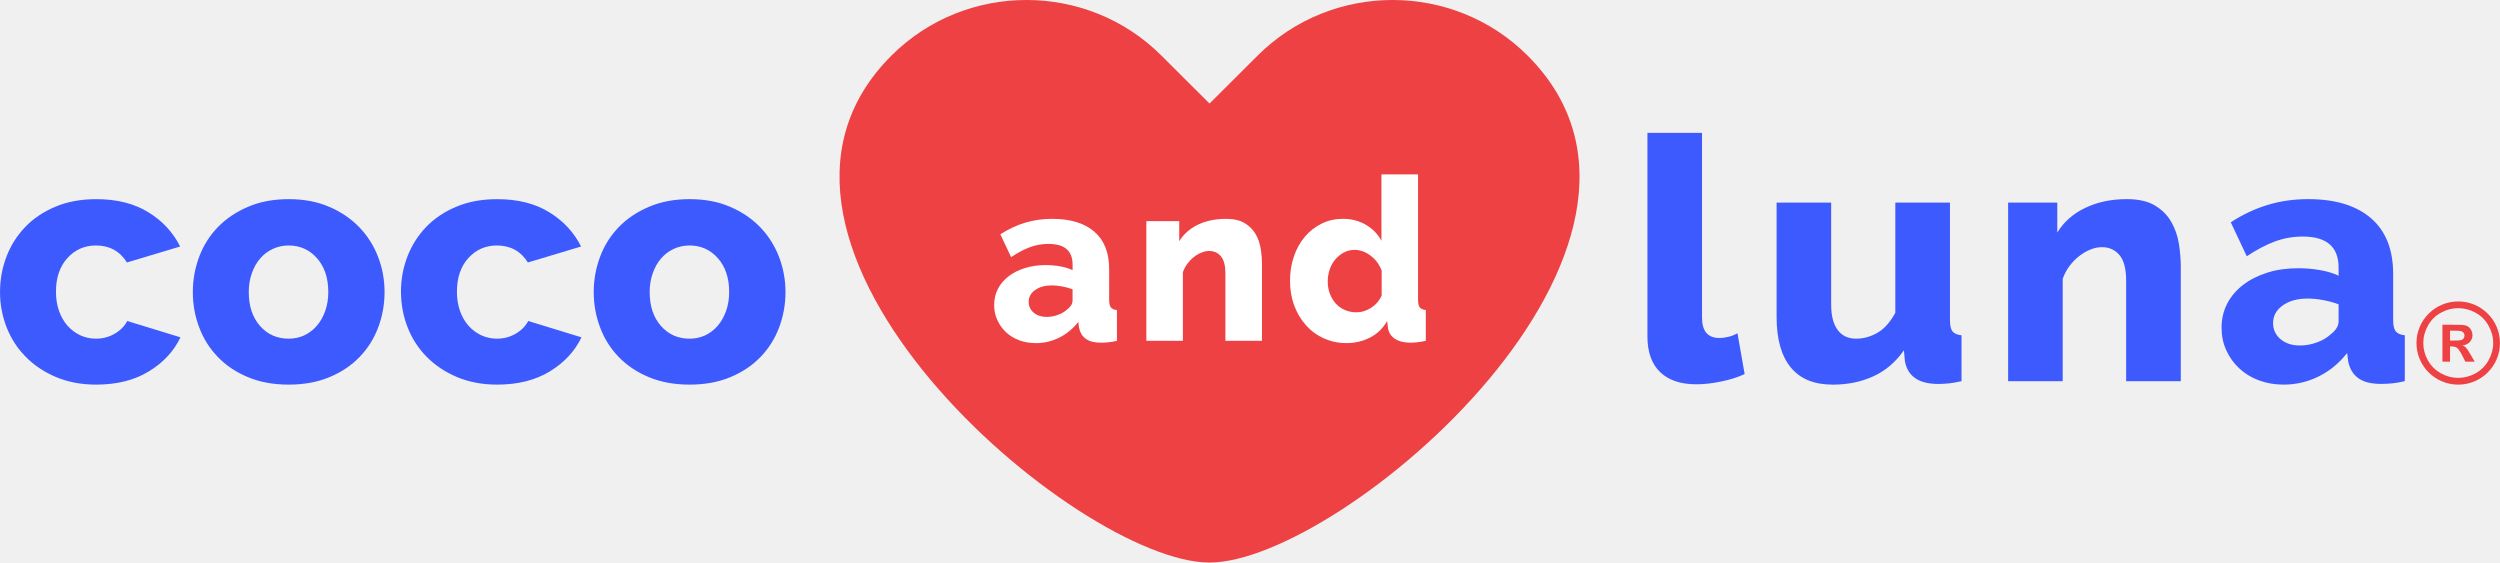
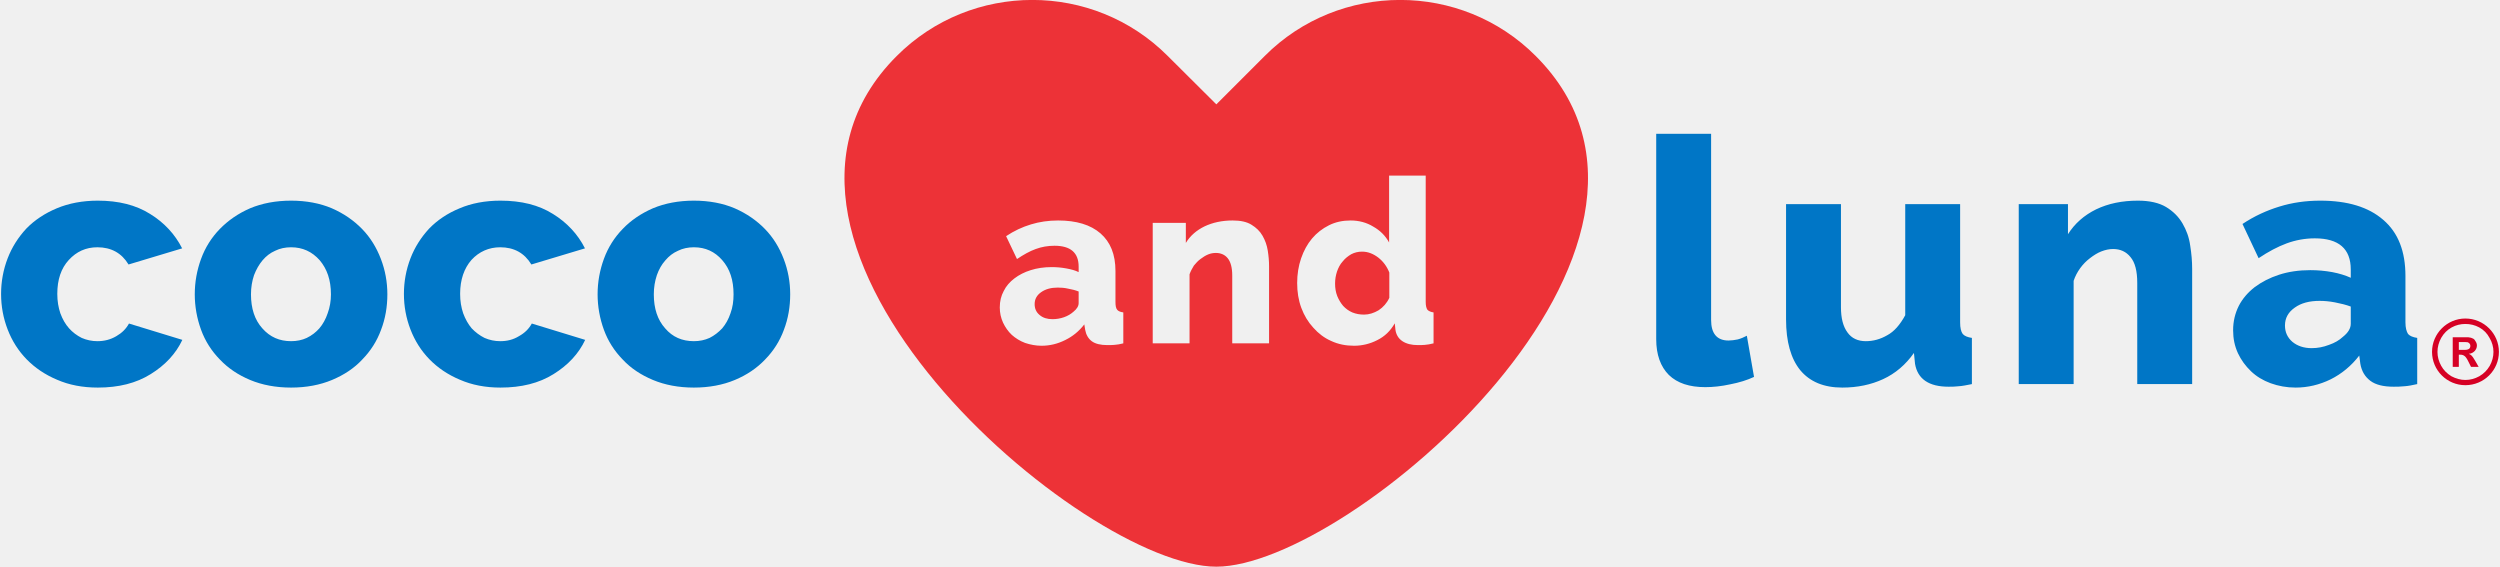
- <svg xmlns="http://www.w3.org/2000/svg" viewBox="0 0 1309.84 294.75" style="shape-rendering:geometricPrecision; text-rendering:geometricPrecision; image-rendering:optimizeQuality; fill-rule:evenodd; clip-rule:evenodd" version="1.1" height="6.531mm" width="29.024mm" xml:space="preserve">
+ <svg xmlns="http://www.w3.org/2000/svg" xml:space="preserve" width="1200px" height="272px" version="1.1" style="shape-rendering:geometricPrecision; text-rendering:geometricPrecision; image-rendering:optimizeQuality; fill-rule:evenodd; clip-rule:evenodd" viewBox="0 0 114.65 26.01">
  <defs>
    <style type="text/css">
   
-     .fil1 {fill:#EE4144}
-     .fil0 {fill:white}
-     .fil2 {fill:#3D5AFF;fill-rule:nonzero}
+     .fil0 {fill:#D60024}
+     .fil1 {fill:#ED3237}
+     .fil2 {fill:#0076C6;fill-rule:nonzero}
   
  </style>
  </defs>
  <g id="Camada_x0020_1">
-     <g id="_2565540917312">
-       <rect height="129.96" width="264.11" y="73.14" x="497.46" class="fil0" />
+     <g id="_2178575552992">
+       <path class="fil0" d="M112.81 16.06l0.11 0c0.16,0 0.26,0 0.3,-0.02 0.04,-0.01 0.07,-0.03 0.09,-0.06 0.02,-0.03 0.03,-0.06 0.03,-0.1 0,-0.04 -0.01,-0.07 -0.03,-0.1 -0.02,-0.03 -0.05,-0.05 -0.09,-0.07 -0.04,-0.01 -0.14,-0.01 -0.3,-0.01l-0.11 0 0 0.36zm-0.28 0.78l0 -1.36 0.28 0c0.26,0 0.4,0 0.43,0 0.1,0.01 0.17,0.03 0.22,0.06 0.05,0.02 0.09,0.07 0.12,0.13 0.04,0.06 0.06,0.12 0.06,0.19 0,0.1 -0.04,0.18 -0.1,0.25 -0.07,0.07 -0.15,0.12 -0.27,0.13 0.04,0.02 0.07,0.04 0.09,0.05 0.03,0.02 0.06,0.06 0.1,0.11 0.01,0.01 0.04,0.07 0.1,0.16l0.16 0.28 -0.35 0 -0.11 -0.22c-0.07,-0.15 -0.14,-0.25 -0.19,-0.28 -0.05,-0.04 -0.11,-0.06 -0.19,-0.06l-0.07 0 0 0.56 -0.28 0 0 0zm0.58 -1.97c0.22,0 0.44,0.05 0.64,0.16 0.2,0.11 0.36,0.27 0.47,0.48 0.12,0.2 0.18,0.42 0.18,0.64 0,0.23 -0.06,0.44 -0.17,0.64 -0.12,0.2 -0.27,0.36 -0.48,0.48 -0.2,0.11 -0.41,0.17 -0.64,0.17 -0.22,0 -0.43,-0.06 -0.64,-0.17 -0.2,-0.12 -0.36,-0.28 -0.47,-0.48 -0.11,-0.2 -0.17,-0.41 -0.17,-0.64 0,-0.22 0.06,-0.44 0.17,-0.64 0.12,-0.21 0.28,-0.37 0.48,-0.48 0.2,-0.11 0.41,-0.16 0.63,-0.16zm0 -0.25c-0.84,0 -1.53,0.69 -1.53,1.53 0,0.85 0.69,1.53 1.53,1.53 0.85,0 1.54,-0.68 1.54,-1.53 0,-0.84 -0.69,-1.53 -1.54,-1.53z" />
      <g>
+         <path class="fil1" d="M53.55 2.57l2.23 2.22 2.22 -2.22c3.42,-3.43 9.02,-3.43 12.44,0 8.69,8.69 -8.56,23.44 -14.66,23.44 -6.1,0 -23.36,-14.75 -14.67,-23.44 3.43,-3.43 9.02,-3.43 12.44,0zm-5.79 13.3c-0.27,0 -0.52,-0.05 -0.76,-0.13 -0.24,-0.09 -0.44,-0.22 -0.61,-0.37 -0.17,-0.16 -0.3,-0.35 -0.4,-0.56 -0.1,-0.22 -0.15,-0.45 -0.15,-0.7 0,-0.28 0.06,-0.53 0.18,-0.75 0.11,-0.23 0.28,-0.42 0.49,-0.58 0.21,-0.16 0.46,-0.29 0.75,-0.38 0.28,-0.09 0.61,-0.14 0.96,-0.14 0.23,0 0.45,0.02 0.67,0.06 0.22,0.04 0.41,0.09 0.57,0.17l0 -0.25c0,-0.64 -0.37,-0.96 -1.11,-0.96 -0.3,0 -0.59,0.05 -0.86,0.15 -0.28,0.1 -0.56,0.26 -0.86,0.46l-0.5 -1.05c0.36,-0.24 0.74,-0.42 1.14,-0.54 0.39,-0.12 0.81,-0.18 1.25,-0.18 0.84,0 1.49,0.2 1.94,0.59 0.46,0.4 0.69,0.97 0.69,1.73l0 1.42c0,0.17 0.02,0.29 0.08,0.36 0.05,0.06 0.14,0.1 0.28,0.12l0 1.42c-0.15,0.04 -0.28,0.06 -0.41,0.07 -0.11,0.01 -0.22,0.01 -0.32,0.01 -0.32,0 -0.56,-0.06 -0.72,-0.18 -0.16,-0.12 -0.26,-0.3 -0.3,-0.52l-0.04 -0.25c-0.24,0.31 -0.53,0.55 -0.88,0.72 -0.34,0.17 -0.7,0.26 -1.08,0.26zm0.5 -1.22c0.18,0 0.36,-0.03 0.53,-0.09 0.17,-0.06 0.32,-0.15 0.43,-0.25 0.16,-0.13 0.24,-0.26 0.24,-0.4l0 -0.53c-0.15,-0.06 -0.31,-0.1 -0.48,-0.13 -0.17,-0.04 -0.33,-0.05 -0.48,-0.05 -0.31,0 -0.56,0.07 -0.76,0.21 -0.2,0.14 -0.3,0.32 -0.3,0.55 0,0.2 0.07,0.37 0.23,0.5 0.15,0.13 0.35,0.19 0.59,0.19zm9.94 1.11l-1.69 0 0 -3.11c0,-0.36 -0.07,-0.63 -0.21,-0.8 -0.13,-0.16 -0.32,-0.24 -0.54,-0.24 -0.12,0 -0.24,0.02 -0.36,0.07 -0.12,0.05 -0.23,0.12 -0.35,0.21 -0.11,0.08 -0.21,0.19 -0.3,0.3 -0.08,0.13 -0.15,0.26 -0.2,0.4l0 3.17 -1.69 0 0 -5.53 1.52 0 0 0.92c0.2,-0.33 0.49,-0.58 0.86,-0.76 0.38,-0.18 0.81,-0.27 1.29,-0.27 0.36,0 0.65,0.06 0.87,0.2 0.21,0.13 0.38,0.29 0.5,0.5 0.12,0.21 0.2,0.43 0.24,0.68 0.04,0.25 0.06,0.49 0.06,0.72l0 3.54zm3.9 0.11c-0.38,0 -0.73,-0.07 -1.05,-0.22 -0.32,-0.14 -0.59,-0.35 -0.82,-0.61 -0.24,-0.26 -0.42,-0.56 -0.55,-0.91 -0.13,-0.35 -0.19,-0.73 -0.19,-1.14 0,-0.4 0.06,-0.78 0.18,-1.13 0.12,-0.35 0.29,-0.66 0.5,-0.91 0.22,-0.26 0.48,-0.46 0.78,-0.61 0.3,-0.15 0.63,-0.22 0.99,-0.22 0.38,0 0.73,0.09 1.04,0.28 0.32,0.18 0.56,0.42 0.73,0.73l0 -3.07 1.68 0 0 5.8c0,0.17 0.03,0.29 0.08,0.36 0.06,0.06 0.15,0.1 0.28,0.12l0 1.42c-0.15,0.04 -0.29,0.06 -0.4,0.07 -0.11,0.01 -0.22,0.01 -0.32,0.01 -0.29,0 -0.53,-0.06 -0.71,-0.18 -0.18,-0.12 -0.29,-0.3 -0.32,-0.53l-0.03 -0.29c-0.2,0.35 -0.46,0.6 -0.8,0.77 -0.33,0.17 -0.69,0.26 -1.07,0.26zm0.46 -1.43c0.23,0 0.45,-0.07 0.67,-0.2 0.21,-0.14 0.38,-0.33 0.49,-0.57l0 -1.16c-0.11,-0.28 -0.28,-0.51 -0.51,-0.69 -0.24,-0.18 -0.48,-0.27 -0.74,-0.27 -0.18,0 -0.35,0.04 -0.5,0.12 -0.15,0.09 -0.28,0.19 -0.39,0.33 -0.12,0.13 -0.2,0.29 -0.26,0.46 -0.06,0.18 -0.09,0.36 -0.09,0.56 0,0.2 0.03,0.39 0.1,0.57 0.07,0.17 0.16,0.32 0.27,0.45 0.12,0.13 0.26,0.23 0.42,0.3 0.17,0.07 0.35,0.1 0.54,0.1z" />
        <g>
-           <g>
-             <path d="M710.73 163.64c2.64,0 5.17,-0.79 7.61,-2.34 2.44,-1.54 4.29,-3.66 5.57,-6.37l0 -13.14c-1.18,-3.2 -3.13,-5.8 -5.79,-7.83 -2.68,-2.01 -5.46,-3.04 -8.34,-3.04 -2.06,0 -3.98,0.45 -5.68,1.38 -1.71,0.9 -3.2,2.13 -4.5,3.63 -1.28,1.52 -2.25,3.25 -2.92,5.25 -0.67,1.99 -1.03,4.09 -1.03,6.34 0,2.3 0.39,4.45 1.14,6.44 0.77,1.99 1.8,3.71 3.11,5.12 1.31,1.44 2.92,2.57 4.8,3.37 1.88,0.8 3.9,1.19 6.04,1.19zm-5.14 16.13c-4.31,0 -8.28,-0.81 -11.92,-2.48 -3.64,-1.6 -6.77,-3.89 -9.39,-6.86 -2.66,-2.92 -4.7,-6.39 -6.19,-10.32 -1.46,-3.94 -2.21,-8.26 -2.21,-12.97 0,-4.53 0.68,-8.8 2.04,-12.77 1.35,-3.97 3.26,-7.42 5.75,-10.33 2.46,-2.93 5.4,-5.21 8.8,-6.88 3.39,-1.68 7.12,-2.51 11.19,-2.51 4.38,0 8.36,1.03 11.92,3.09 3.56,2.09 6.3,4.87 8.21,8.39l0 -34.77 19.18 0 0 65.7c0,1.92 0.28,3.24 0.9,4 0.58,0.75 1.63,1.22 3.17,1.39l0 16.12c-1.76,0.39 -3.28,0.67 -4.58,0.77 -1.27,0.14 -2.46,0.2 -3.57,0.2 -3.36,0 -6.06,-0.71 -8.16,-2.11 -2.06,-1.39 -3.26,-3.4 -3.58,-6.01l-0.37 -3.23c-2.23,3.91 -5.23,6.79 -9.04,8.71 -3.79,1.92 -7.83,2.87 -12.15,2.87zm-44.4 -1.2l-19.16 0 0 -35.24c0,-4.15 -0.77,-7.16 -2.34,-9.02 -1.56,-1.88 -3.61,-2.81 -6.17,-2.81 -1.35,0 -2.7,0.29 -4.05,0.86 -1.37,0.52 -2.7,1.31 -3.95,2.31 -1.3,1 -2.42,2.18 -3.43,3.52 -0.99,1.35 -1.76,2.83 -2.34,4.43l0 35.96 -19.14 0 0 -62.72 17.23 0 0 10.51c2.33,-3.74 5.61,-6.63 9.82,-8.65 4.23,-2.02 9.11,-3.05 14.62,-3.05 4.07,0 7.35,0.71 9.82,2.22 2.48,1.48 4.38,3.4 5.75,5.74 1.35,2.34 2.25,4.9 2.68,7.69 0.45,2.79 0.66,5.5 0.66,8.14l0 40.13zm-112.91 -12.52c2.09,0 4.11,-0.36 6.06,-1.1 1.97,-0.7 3.58,-1.67 4.85,-2.85 1.84,-1.44 2.76,-2.97 2.76,-4.55l0 -5.99c-1.67,-0.61 -3.51,-1.12 -5.46,-1.48 -1.95,-0.38 -3.77,-0.55 -5.45,-0.55 -3.51,0 -6.39,0.8 -8.66,2.41 -2.28,1.58 -3.43,3.66 -3.43,6.2 0,2.32 0.88,4.21 2.65,5.69 1.74,1.44 3.99,2.22 6.69,2.22zm-5.62 13.72c-3.11,0 -6,-0.5 -8.68,-1.49 -2.68,-1.02 -4.96,-2.4 -6.87,-4.2 -1.91,-1.8 -3.43,-3.87 -4.55,-6.31 -1.13,-2.46 -1.69,-5.1 -1.69,-7.97 0,-3.09 0.65,-5.9 1.99,-8.48 1.31,-2.53 3.17,-4.73 5.57,-6.56 2.4,-1.83 5.23,-3.27 8.51,-4.29 3.26,-1.03 6.9,-1.58 10.89,-1.58 2.64,0 5.19,0.23 7.67,0.67 2.47,0.45 4.63,1.09 6.47,1.99l0 -2.88c0,-7.25 -4.2,-10.87 -12.58,-10.87 -3.43,0 -6.71,0.57 -9.82,1.73 -3.1,1.16 -6.39,2.89 -9.82,5.2l-5.63 -11.96c4.14,-2.69 8.48,-4.71 12.93,-6.08 4.49,-1.34 9.22,-2.03 14.27,-2.03 9.48,0 16.86,2.25 22.02,6.7 5.19,4.46 7.78,11 7.78,19.59l0 16.12c0,1.92 0.32,3.24 0.9,4 0.6,0.75 1.67,1.22 3.18,1.39l0 16.12c-1.68,0.39 -3.2,0.67 -4.55,0.77 -1.36,0.14 -2.6,0.2 -3.71,0.2 -3.6,0 -6.32,-0.71 -8.16,-2.11 -1.84,-1.39 -2.98,-3.35 -3.47,-5.91l-0.36 -2.86c-2.79,3.57 -6.12,6.32 -10.01,8.25 -3.86,1.92 -7.97,2.87 -12.26,2.87l-0.02 0zm65.78 -150.71l25.27 25.19 25.27 -25.19c38.88,-38.75 102.46,-38.75 141.32,0 98.76,98.51 -97.27,265.65 -166.59,265.69 -69.26,0 -265.36,-167.17 -166.59,-265.69 38.88,-38.75 102.46,-38.75 141.32,0z" class="fil1" />
-             <path d="M340.38 153.03c0,7.37 1.97,13.27 5.9,17.75 3.94,4.46 8.94,6.67 15.01,6.67 2.98,0 5.72,-0.61 8.23,-1.76 2.49,-1.22 4.67,-2.86 6.52,-5.01 1.84,-2.13 3.3,-4.73 4.37,-7.74 1.07,-3.04 1.62,-6.31 1.62,-9.9 0,-7.37 -1.97,-13.27 -5.89,-17.73 -3.94,-4.45 -8.89,-6.69 -14.85,-6.69 -2.98,0 -5.75,0.58 -8.32,1.8 -2.55,1.18 -4.76,2.83 -6.6,4.99 -1.85,2.12 -3.32,4.72 -4.39,7.77 -1.07,3.01 -1.61,6.3 -1.61,9.87zm20.92 48.49c-7.98,0 -15.11,-1.29 -21.35,-3.92 -6.26,-2.59 -11.55,-6.15 -15.84,-10.61 -4.3,-4.46 -7.54,-9.61 -9.73,-15.51 -2.21,-5.88 -3.32,-12.05 -3.32,-18.45 0,-6.41 1.11,-12.56 3.32,-18.45 2.19,-5.88 5.43,-11.05 9.73,-15.52 4.29,-4.44 9.58,-8.02 15.84,-10.68 6.24,-2.69 13.36,-4.04 21.35,-4.04 7.99,0 15.07,1.35 21.28,4.04 6.21,2.65 11.43,6.24 15.73,10.68 4.29,4.47 7.57,9.64 9.84,15.52 2.25,5.89 3.39,12.04 3.39,18.45 0,6.41 -1.11,12.57 -3.3,18.45 -2.21,5.9 -5.45,11.05 -9.74,15.51 -4.29,4.46 -9.58,8.02 -15.82,10.61 -6.26,2.63 -13.39,3.92 -21.37,3.92zm-151.24 -48.68c0,-6.4 1.12,-12.56 3.39,-18.43 2.27,-5.9 5.56,-11.07 9.82,-15.51 4.3,-4.46 9.58,-8 15.84,-10.61 6.25,-2.63 13.39,-3.94 21.35,-3.94 10.85,0 19.96,2.31 27.35,6.89 7.39,4.55 12.93,10.54 16.63,17.92l-27.87 8.36c-3.71,-5.92 -9.13,-8.9 -16.27,-8.9 -5.96,0 -10.92,2.21 -14.93,6.59 -3.98,4.4 -5.98,10.29 -5.98,17.64 0,3.69 0.55,7.05 1.62,10.09 1.07,3.01 2.55,5.61 4.46,7.74 1.91,2.15 4.14,3.8 6.71,5.01 2.57,1.16 5.27,1.76 8.13,1.76 3.57,0 6.85,-0.87 9.82,-2.57 2.98,-1.73 5.19,-3.96 6.62,-6.69l27.89 8.55c-3.45,7.25 -8.97,13.21 -16.53,17.83 -7.57,4.63 -16.77,6.95 -27.63,6.95 -7.85,0 -14.92,-1.35 -21.18,-4.02 -6.26,-2.66 -11.55,-6.24 -15.91,-10.7 -4.36,-4.45 -7.65,-9.62 -9.92,-15.49 -2.27,-5.89 -3.39,-12.05 -3.39,-18.48zm-79.74 0.19c0,7.37 1.96,13.27 5.9,17.75 3.94,4.46 8.94,6.67 15.01,6.67 2.98,0 5.72,-0.61 8.23,-1.76 2.5,-1.22 4.68,-2.86 6.53,-5.01 1.85,-2.13 3.31,-4.73 4.39,-7.74 1.07,-3.04 1.61,-6.31 1.61,-9.9 0,-7.37 -1.97,-13.27 -5.9,-17.73 -3.94,-4.45 -8.89,-6.69 -14.85,-6.69 -2.98,0 -5.74,0.58 -8.3,1.8 -2.57,1.18 -4.78,2.83 -6.62,4.99 -1.84,2.12 -3.32,4.72 -4.39,7.77 -1.07,3.01 -1.61,6.3 -1.61,9.87zm20.92 48.49c-7.98,0 -15.11,-1.29 -21.35,-3.92 -6.26,-2.59 -11.53,-6.15 -15.82,-10.61 -4.29,-4.46 -7.55,-9.61 -9.74,-15.51 -2.22,-5.88 -3.32,-12.05 -3.32,-18.45 0,-6.41 1.11,-12.56 3.32,-18.45 2.19,-5.88 5.45,-11.05 9.74,-15.52 4.3,-4.44 9.56,-8.02 15.82,-10.68 6.24,-2.69 13.37,-4.04 21.35,-4.04 7.98,0 15.07,1.35 21.28,4.04 6.2,2.65 11.43,6.24 15.72,10.68 4.29,4.47 7.58,9.64 9.84,15.52 2.27,5.89 3.39,12.04 3.39,18.45 0,6.41 -1.1,12.57 -3.3,18.45 -2.21,5.9 -5.45,11.05 -9.74,15.51 -4.29,4.46 -9.56,8.02 -15.82,10.61 -6.26,2.63 -13.39,3.92 -21.37,3.92zm-151.24 -48.68c0,-6.4 1.14,-12.56 3.39,-18.43 2.27,-5.9 5.55,-11.07 9.84,-15.51 4.29,-4.46 9.56,-8 15.82,-10.61 6.26,-2.63 13.36,-3.94 21.36,-3.94 10.84,0 19.97,2.31 27.35,6.89 7.39,4.55 12.92,10.54 16.61,17.92l-27.88 8.36c-3.69,-5.92 -9.13,-8.9 -16.27,-8.9 -5.96,0 -10.94,2.21 -14.92,6.59 -3.99,4.4 -6,10.29 -6,17.64 0,3.69 0.54,7.05 1.61,10.09 1.07,3.01 2.57,5.61 4.46,7.74 1.91,2.15 4.14,3.8 6.71,5.01 2.56,1.16 5.28,1.76 8.13,1.76 3.58,0 6.86,-0.87 9.82,-2.57 3,-1.73 5.19,-3.96 6.62,-6.69l27.89 8.55c-3.45,7.25 -8.96,13.21 -16.53,17.83 -7.55,4.63 -16.78,6.95 -27.63,6.95 -7.85,0 -14.92,-1.35 -21.18,-4.02 -6.24,-2.66 -11.55,-6.24 -15.89,-10.7 -4.35,-4.45 -7.67,-9.62 -9.94,-15.49 -2.27,-5.89 -3.39,-12.05 -3.39,-18.48z" class="fil2" />
-             <path d="M1204.91 181.02c3.11,0 6.11,-0.52 9.02,-1.61 2.94,-1.07 5.36,-2.48 7.25,-4.26 2.76,-2.15 4.11,-4.4 4.11,-6.78l0 -8.93c-2.49,-0.93 -5.19,-1.67 -8.13,-2.22 -2.91,-0.54 -5.63,-0.79 -8.12,-0.79 -5.27,0 -9.58,1.19 -12.97,3.57 -3.39,2.37 -5.1,5.47 -5.1,9.27 0,3.43 1.31,6.26 3.94,8.47 2.62,2.18 5.96,3.28 10.01,3.28zm-8.39 20.5c-4.65,0 -8.98,-0.74 -12.98,-2.22 -3.99,-1.51 -7.4,-3.56 -10.25,-6.25 -2.89,-2.66 -5.14,-5.8 -6.81,-9.43 -1.68,-3.65 -2.51,-7.6 -2.51,-11.89 0,-4.62 0.98,-8.85 2.97,-12.66 1.95,-3.78 4.74,-7.04 8.3,-9.78 3.56,-2.75 7.82,-4.89 12.69,-6.44 4.87,-1.56 10.33,-2.3 16.27,-2.3 3.94,0 7.74,0.32 11.44,0.99 3.71,0.64 6.92,1.61 9.65,2.92l0 -4.27c0,-10.83 -6.24,-16.25 -18.77,-16.25 -5.12,0 -10.01,0.89 -14.66,2.59 -4.65,1.73 -9.52,4.31 -14.68,7.75l-8.38 -17.81c6.18,-4.04 12.63,-7.08 19.3,-9.09 6.67,-2.03 13.76,-3.05 21.26,-3.05 14.19,0 25.16,3.33 32.9,10 7.74,6.67 11.62,16.4 11.62,29.25l0 24.05c0,2.87 0.45,4.85 1.35,5.96 0.88,1.14 2.46,1.82 4.75,2.08l0 24.04c-2.51,0.6 -4.76,0.99 -6.81,1.18 -2.02,0.17 -3.88,0.26 -5.55,0.26 -5.36,0 -9.41,-1.03 -12.14,-3.11 -2.76,-2.08 -4.46,-5.03 -5.19,-8.84l-0.52 -4.26c-4.16,5.35 -9.15,9.45 -14.94,12.31 -5.75,2.85 -11.86,4.27 -18.31,4.27zm-53.91 -1.79l-28.63 0 0 -52.59c0,-6.2 -1.14,-10.66 -3.47,-13.46 -2.32,-2.77 -5.4,-4.18 -9.2,-4.18 -2.04,0 -4.05,0.42 -6.09,1.25 -2.03,0.83 -3.98,1.99 -5.89,3.47 -1.91,1.48 -3.6,3.23 -5.1,5.25 -1.5,2.02 -2.64,4.23 -3.49,6.6l0 53.65 -28.6 0 0 -93.58 25.76 0 0 15.69c3.45,-5.6 8.32,-9.91 14.66,-12.91 6.31,-3.05 13.57,-4.59 21.79,-4.59 6.07,0 10.97,1.12 14.66,3.31 3.69,2.2 6.56,5.05 8.57,8.55 2.04,3.52 3.37,7.35 4.03,11.5 0.65,4.17 1,8.2 1,12.12l0 59.9zm-182.47 1.79c-9.64,0 -16.95,-2.99 -21.89,-9.01 -4.93,-6 -7.42,-14.81 -7.42,-26.47l0 -59.9 28.6 0 0 53.65c0,5.7 1.15,10.08 3.41,13.1 2.25,3.05 5.47,4.56 9.65,4.56 3.8,0 7.5,-1 11.06,-3.02 3.6,-2.03 6.75,-5.53 9.49,-10.54l0 -57.74 28.63 0 0 61.5c0,2.87 0.43,4.85 1.33,5.96 0.88,1.14 2.48,1.82 4.73,2.08l0 24.04c-2.74,0.6 -5.06,0.99 -6.95,1.18 -1.93,0.17 -3.66,0.26 -5.21,0.26 -10.21,0 -16.08,-3.98 -17.51,-11.95l-0.52 -5.67c-4.3,6.16 -9.64,10.71 -16.01,13.62 -6.37,2.92 -13.49,4.37 -21.37,4.37zm-96.98 -131.92l28.6 0 0 96.79c0,7.14 3.04,10.7 9.11,10.7 1.42,0 3,-0.19 4.74,-0.61 1.73,-0.42 3.3,-1.06 4.73,-1.89l3.75 21.4c-3.57,1.67 -7.67,2.97 -12.32,3.91 -4.65,0.97 -9,1.45 -13.05,1.45 -8.23,0 -14.55,-2.15 -18.95,-6.43 -4.4,-4.28 -6.61,-10.46 -6.61,-18.54l0 -106.78z" class="fil2" />
-             <path d="M1283.67 178.45l1.58 0c2.29,0 3.69,-0.08 4.26,-0.26 0.54,-0.16 0.96,-0.45 1.3,-0.9 0.3,-0.42 0.45,-0.9 0.45,-1.48 0,-0.51 -0.15,-1 -0.45,-1.41 -0.32,-0.42 -0.75,-0.71 -1.31,-0.9 -0.6,-0.17 -1.99,-0.26 -4.24,-0.26l-1.58 0 0 5.21zm-3.98 11.05l0 -19.35 3.94 0c3.67,0 5.78,0.02 6.21,0.06 1.29,0.09 2.31,0.35 3.03,0.75 0.71,0.4 1.34,1.02 1.82,1.86 0.47,0.83 0.74,1.76 0.74,2.76 0,1.41 -0.45,2.6 -1.37,3.59 -0.92,0.99 -2.19,1.61 -3.84,1.85 0.58,0.21 1.03,0.47 1.35,0.71 0.32,0.27 0.77,0.76 1.31,1.5 0.15,0.19 0.62,0.96 1.45,2.35l2.27 3.91 -4.89 0 -1.59 -3.15c-1.11,-2.12 -2,-3.45 -2.7,-4.01 -0.74,-0.54 -1.63,-0.79 -2.72,-0.79l-1.02 0 0 7.95 -3.98 0zm8.27 -28.04c3.15,0 6.16,0.76 9.05,2.37 2.88,1.54 5.13,3.78 6.8,6.72 1.63,2.92 2.48,5.97 2.48,9.17 0,3.18 -0.83,6.21 -2.44,9.1 -1.62,2.89 -3.86,5.12 -6.75,6.76 -2.9,1.6 -5.96,2.41 -9.14,2.41 -3.17,0 -6.22,-0.8 -9.12,-2.41 -2.88,-1.64 -5.13,-3.87 -6.76,-6.76 -1.62,-2.89 -2.41,-5.92 -2.41,-9.1 0,-3.2 0.82,-6.25 2.47,-9.17 1.65,-2.94 3.92,-5.18 6.81,-6.72 2.87,-1.61 5.89,-2.37 9.02,-2.37zm0 -3.52c-12.08,0 -21.86,9.75 -21.86,21.79 0,12.05 9.78,21.8 21.86,21.8 12.09,0 21.87,-9.74 21.87,-21.8 0,-12.04 -9.79,-21.79 -21.87,-21.79z" class="fil1" />
-           </g>
+           <path class="fil2" d="M0 13.49c0,-0.56 0.1,-1.11 0.3,-1.63 0.2,-0.52 0.49,-0.97 0.86,-1.37 0.38,-0.39 0.85,-0.7 1.4,-0.93 0.55,-0.23 1.18,-0.35 1.88,-0.35 0.95,0 1.75,0.2 2.4,0.61 0.65,0.4 1.14,0.93 1.47,1.58l-2.46 0.74c-0.32,-0.53 -0.8,-0.79 -1.43,-0.79 -0.53,0 -0.96,0.2 -1.31,0.58 -0.36,0.39 -0.53,0.91 -0.53,1.56 0,0.33 0.05,0.62 0.14,0.89 0.1,0.27 0.23,0.5 0.4,0.69 0.16,0.18 0.36,0.33 0.58,0.44 0.23,0.1 0.47,0.15 0.72,0.15 0.31,0 0.6,-0.07 0.87,-0.23 0.26,-0.15 0.45,-0.34 0.58,-0.58l2.45 0.75c-0.3,0.64 -0.79,1.16 -1.45,1.57 -0.67,0.42 -1.48,0.62 -2.43,0.62 -0.7,0 -1.32,-0.12 -1.87,-0.36 -0.55,-0.23 -1.02,-0.55 -1.4,-0.94 -0.38,-0.39 -0.67,-0.85 -0.87,-1.37 -0.2,-0.52 -0.3,-1.06 -0.3,-1.63zm13.31 4.3c-0.7,0 -1.33,-0.12 -1.88,-0.35 -0.55,-0.23 -1.01,-0.54 -1.39,-0.94 -0.38,-0.39 -0.67,-0.84 -0.86,-1.36 -0.19,-0.52 -0.29,-1.07 -0.29,-1.63 0,-0.57 0.1,-1.11 0.29,-1.63 0.19,-0.52 0.48,-0.98 0.86,-1.37 0.38,-0.39 0.84,-0.71 1.39,-0.95 0.55,-0.23 1.18,-0.35 1.88,-0.35 0.7,0 1.33,0.12 1.87,0.35 0.55,0.24 1.01,0.56 1.39,0.95 0.38,0.39 0.66,0.85 0.86,1.37 0.2,0.52 0.3,1.06 0.3,1.63 0,0.56 -0.09,1.11 -0.29,1.63 -0.19,0.52 -0.48,0.97 -0.86,1.36 -0.37,0.4 -0.84,0.71 -1.39,0.94 -0.55,0.23 -1.18,0.35 -1.88,0.35zm-1.84 -4.28c0,0.65 0.17,1.17 0.52,1.56 0.35,0.4 0.79,0.59 1.32,0.59 0.26,0 0.51,-0.05 0.72,-0.15 0.23,-0.11 0.42,-0.26 0.58,-0.44 0.16,-0.19 0.29,-0.42 0.38,-0.69 0.1,-0.27 0.15,-0.56 0.15,-0.87 0,-0.66 -0.18,-1.17 -0.52,-1.57 -0.35,-0.39 -0.78,-0.59 -1.31,-0.59 -0.26,0 -0.51,0.05 -0.73,0.16 -0.23,0.1 -0.42,0.25 -0.58,0.44 -0.16,0.19 -0.29,0.42 -0.39,0.68 -0.09,0.27 -0.14,0.56 -0.14,0.88zm7.02 -0.02c0,-0.56 0.1,-1.11 0.3,-1.63 0.2,-0.52 0.49,-0.97 0.86,-1.37 0.38,-0.39 0.84,-0.7 1.4,-0.93 0.54,-0.23 1.17,-0.35 1.87,-0.35 0.96,0 1.76,0.2 2.41,0.61 0.65,0.4 1.14,0.93 1.47,1.58l-2.46 0.74c-0.32,-0.53 -0.8,-0.79 -1.43,-0.79 -0.52,0 -0.97,0.2 -1.32,0.58 -0.34,0.39 -0.52,0.91 -0.52,1.56 0,0.33 0.05,0.62 0.14,0.89 0.1,0.27 0.23,0.5 0.39,0.69 0.17,0.18 0.37,0.33 0.59,0.44 0.23,0.1 0.47,0.15 0.72,0.15 0.32,0 0.6,-0.07 0.86,-0.23 0.27,-0.15 0.46,-0.34 0.59,-0.58l2.45 0.75c-0.3,0.64 -0.79,1.16 -1.45,1.57 -0.67,0.42 -1.48,0.62 -2.44,0.62 -0.69,0 -1.31,-0.12 -1.86,-0.36 -0.55,-0.23 -1.02,-0.55 -1.4,-0.94 -0.38,-0.39 -0.67,-0.85 -0.87,-1.37 -0.2,-0.52 -0.3,-1.06 -0.3,-1.63zm13.31 4.3c-0.7,0 -1.33,-0.12 -1.88,-0.35 -0.55,-0.23 -1.02,-0.54 -1.39,-0.94 -0.38,-0.39 -0.67,-0.84 -0.86,-1.36 -0.19,-0.52 -0.29,-1.07 -0.29,-1.63 0,-0.57 0.1,-1.11 0.29,-1.63 0.19,-0.52 0.48,-0.98 0.86,-1.37 0.37,-0.39 0.84,-0.71 1.39,-0.95 0.55,-0.23 1.18,-0.35 1.88,-0.35 0.7,0 1.33,0.12 1.87,0.35 0.55,0.24 1.01,0.56 1.39,0.95 0.38,0.39 0.66,0.85 0.86,1.37 0.2,0.52 0.3,1.06 0.3,1.63 0,0.56 -0.09,1.11 -0.29,1.63 -0.19,0.52 -0.48,0.97 -0.86,1.36 -0.38,0.4 -0.84,0.71 -1.39,0.94 -0.55,0.23 -1.18,0.35 -1.88,0.35zm-1.84 -4.28c0,0.65 0.17,1.17 0.52,1.56 0.34,0.4 0.78,0.59 1.32,0.59 0.26,0 0.5,-0.05 0.72,-0.15 0.22,-0.11 0.41,-0.26 0.58,-0.44 0.16,-0.19 0.29,-0.42 0.38,-0.69 0.1,-0.27 0.14,-0.56 0.14,-0.87 0,-0.66 -0.17,-1.17 -0.52,-1.57 -0.34,-0.39 -0.77,-0.59 -1.3,-0.59 -0.26,0 -0.51,0.05 -0.73,0.16 -0.23,0.1 -0.42,0.25 -0.58,0.44 -0.17,0.19 -0.3,0.42 -0.39,0.68 -0.09,0.27 -0.14,0.56 -0.14,0.88z" />
+           <path class="fil2" d="M75.97 6.14l2.52 0 0 8.55c0,0.62 0.27,0.94 0.8,0.94 0.13,0 0.27,-0.02 0.42,-0.05 0.15,-0.04 0.29,-0.1 0.42,-0.17l0.33 1.89c-0.32,0.15 -0.68,0.26 -1.09,0.34 -0.41,0.09 -0.79,0.13 -1.15,0.13 -0.72,0 -1.28,-0.18 -1.67,-0.56 -0.38,-0.38 -0.58,-0.93 -0.58,-1.64l0 -9.43zm8.54 11.65c-0.85,0 -1.49,-0.27 -1.93,-0.8 -0.43,-0.53 -0.65,-1.31 -0.65,-2.33l0 -5.29 2.52 0 0 4.73c0,0.51 0.1,0.89 0.3,1.16 0.19,0.27 0.48,0.4 0.84,0.4 0.34,0 0.67,-0.09 0.98,-0.27 0.32,-0.17 0.59,-0.48 0.83,-0.92l0 -5.1 2.52 0 0 5.43c0,0.25 0.04,0.42 0.12,0.53 0.08,0.09 0.22,0.15 0.42,0.18l0 2.12c-0.24,0.05 -0.45,0.09 -0.62,0.1 -0.16,0.02 -0.32,0.02 -0.45,0.02 -0.9,0 -1.42,-0.35 -1.54,-1.05l-0.05 -0.5c-0.38,0.54 -0.85,0.94 -1.41,1.2 -0.56,0.26 -1.19,0.39 -1.88,0.39zm16.06 -0.16l-2.52 0 0 -4.64c0,-0.55 -0.1,-0.94 -0.31,-1.19 -0.2,-0.25 -0.47,-0.37 -0.8,-0.37 -0.18,0 -0.36,0.04 -0.54,0.11 -0.18,0.07 -0.35,0.18 -0.52,0.31 -0.17,0.13 -0.32,0.28 -0.45,0.46 -0.13,0.18 -0.23,0.37 -0.3,0.58l0 4.74 -2.52 0 0 -8.26 2.26 0 0 1.38c0.31,-0.49 0.74,-0.87 1.29,-1.14 0.56,-0.27 1.2,-0.4 1.92,-0.4 0.54,0 0.97,0.1 1.29,0.29 0.33,0.2 0.58,0.45 0.76,0.76 0.18,0.31 0.3,0.64 0.35,1.01 0.06,0.37 0.09,0.73 0.09,1.07l0 5.29zm4.75 0.16c-0.41,0 -0.79,-0.07 -1.15,-0.2 -0.35,-0.13 -0.65,-0.31 -0.9,-0.55 -0.25,-0.24 -0.45,-0.51 -0.6,-0.83 -0.15,-0.33 -0.22,-0.67 -0.22,-1.05 0,-0.41 0.09,-0.78 0.26,-1.12 0.17,-0.33 0.42,-0.62 0.73,-0.86 0.32,-0.24 0.69,-0.43 1.12,-0.57 0.43,-0.14 0.91,-0.21 1.43,-0.21 0.35,0 0.68,0.03 1.01,0.09 0.32,0.06 0.61,0.15 0.85,0.26l0 -0.38c0,-0.95 -0.55,-1.43 -1.65,-1.43 -0.45,0 -0.88,0.08 -1.29,0.23 -0.41,0.15 -0.84,0.38 -1.29,0.68l-0.74 -1.57c0.54,-0.36 1.11,-0.62 1.7,-0.8 0.58,-0.18 1.21,-0.27 1.87,-0.27 1.25,0 2.21,0.29 2.89,0.88 0.69,0.59 1.02,1.45 1.02,2.58l0 2.13c0,0.25 0.05,0.42 0.12,0.53 0.08,0.09 0.22,0.15 0.42,0.18l0 2.12c-0.22,0.05 -0.42,0.09 -0.6,0.1 -0.18,0.02 -0.34,0.02 -0.48,0.02 -0.48,0 -0.83,-0.09 -1.07,-0.27 -0.25,-0.19 -0.4,-0.44 -0.46,-0.78l-0.05 -0.38c-0.36,0.47 -0.81,0.84 -1.31,1.09 -0.51,0.25 -1.05,0.38 -1.61,0.38zm0.73 -1.81c0.28,0 0.54,-0.05 0.8,-0.15 0.26,-0.09 0.47,-0.21 0.64,-0.37 0.24,-0.19 0.36,-0.39 0.36,-0.6l0 -0.79c-0.22,-0.08 -0.46,-0.14 -0.72,-0.19 -0.26,-0.05 -0.49,-0.07 -0.71,-0.07 -0.47,0 -0.85,0.1 -1.14,0.31 -0.3,0.21 -0.45,0.48 -0.45,0.82 0,0.3 0.11,0.55 0.34,0.75 0.23,0.19 0.53,0.29 0.88,0.29z" />
        </g>
      </g>
    </g>
  </g>
</svg>
